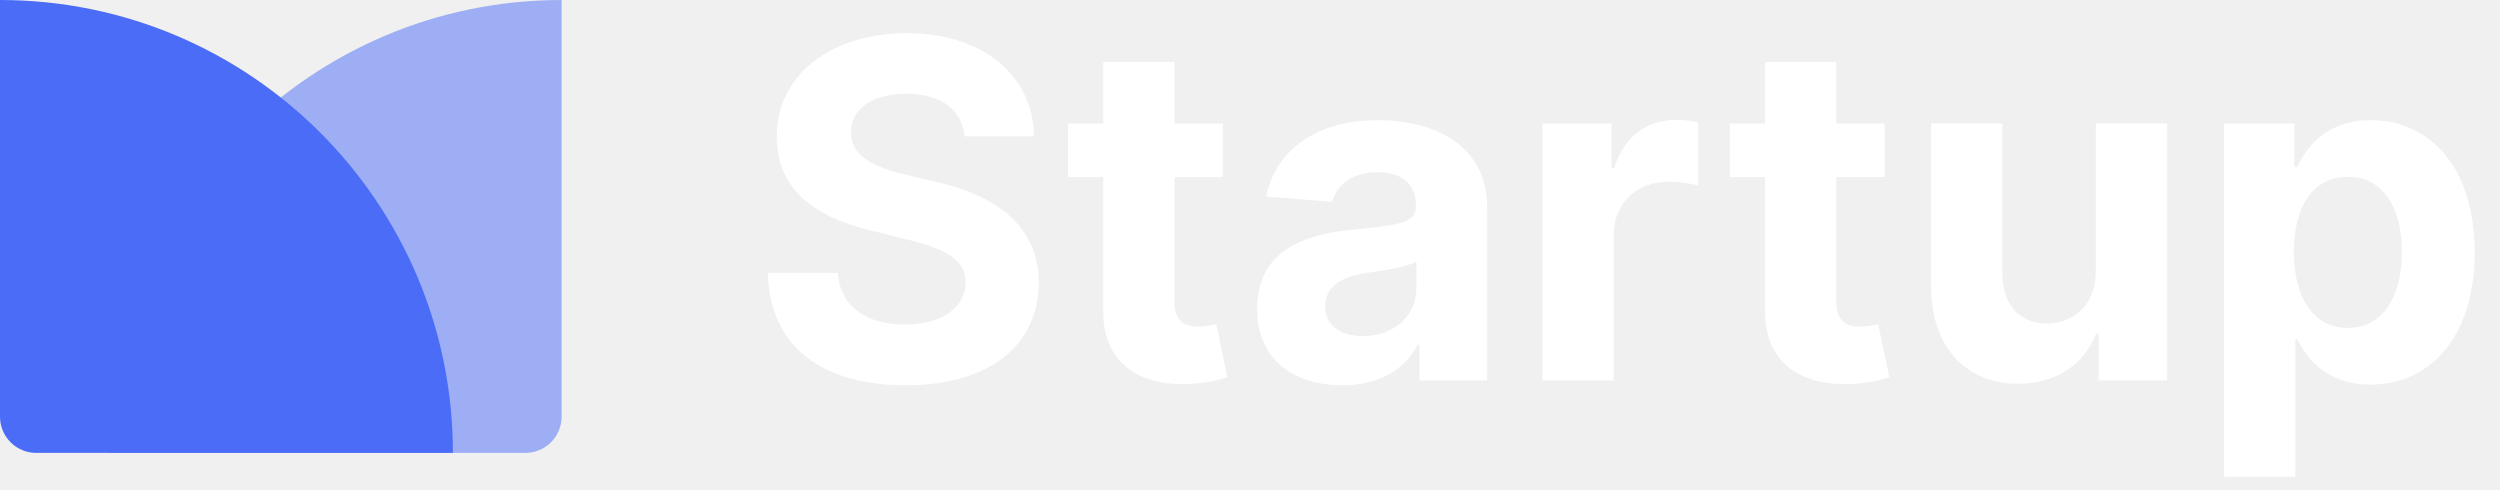
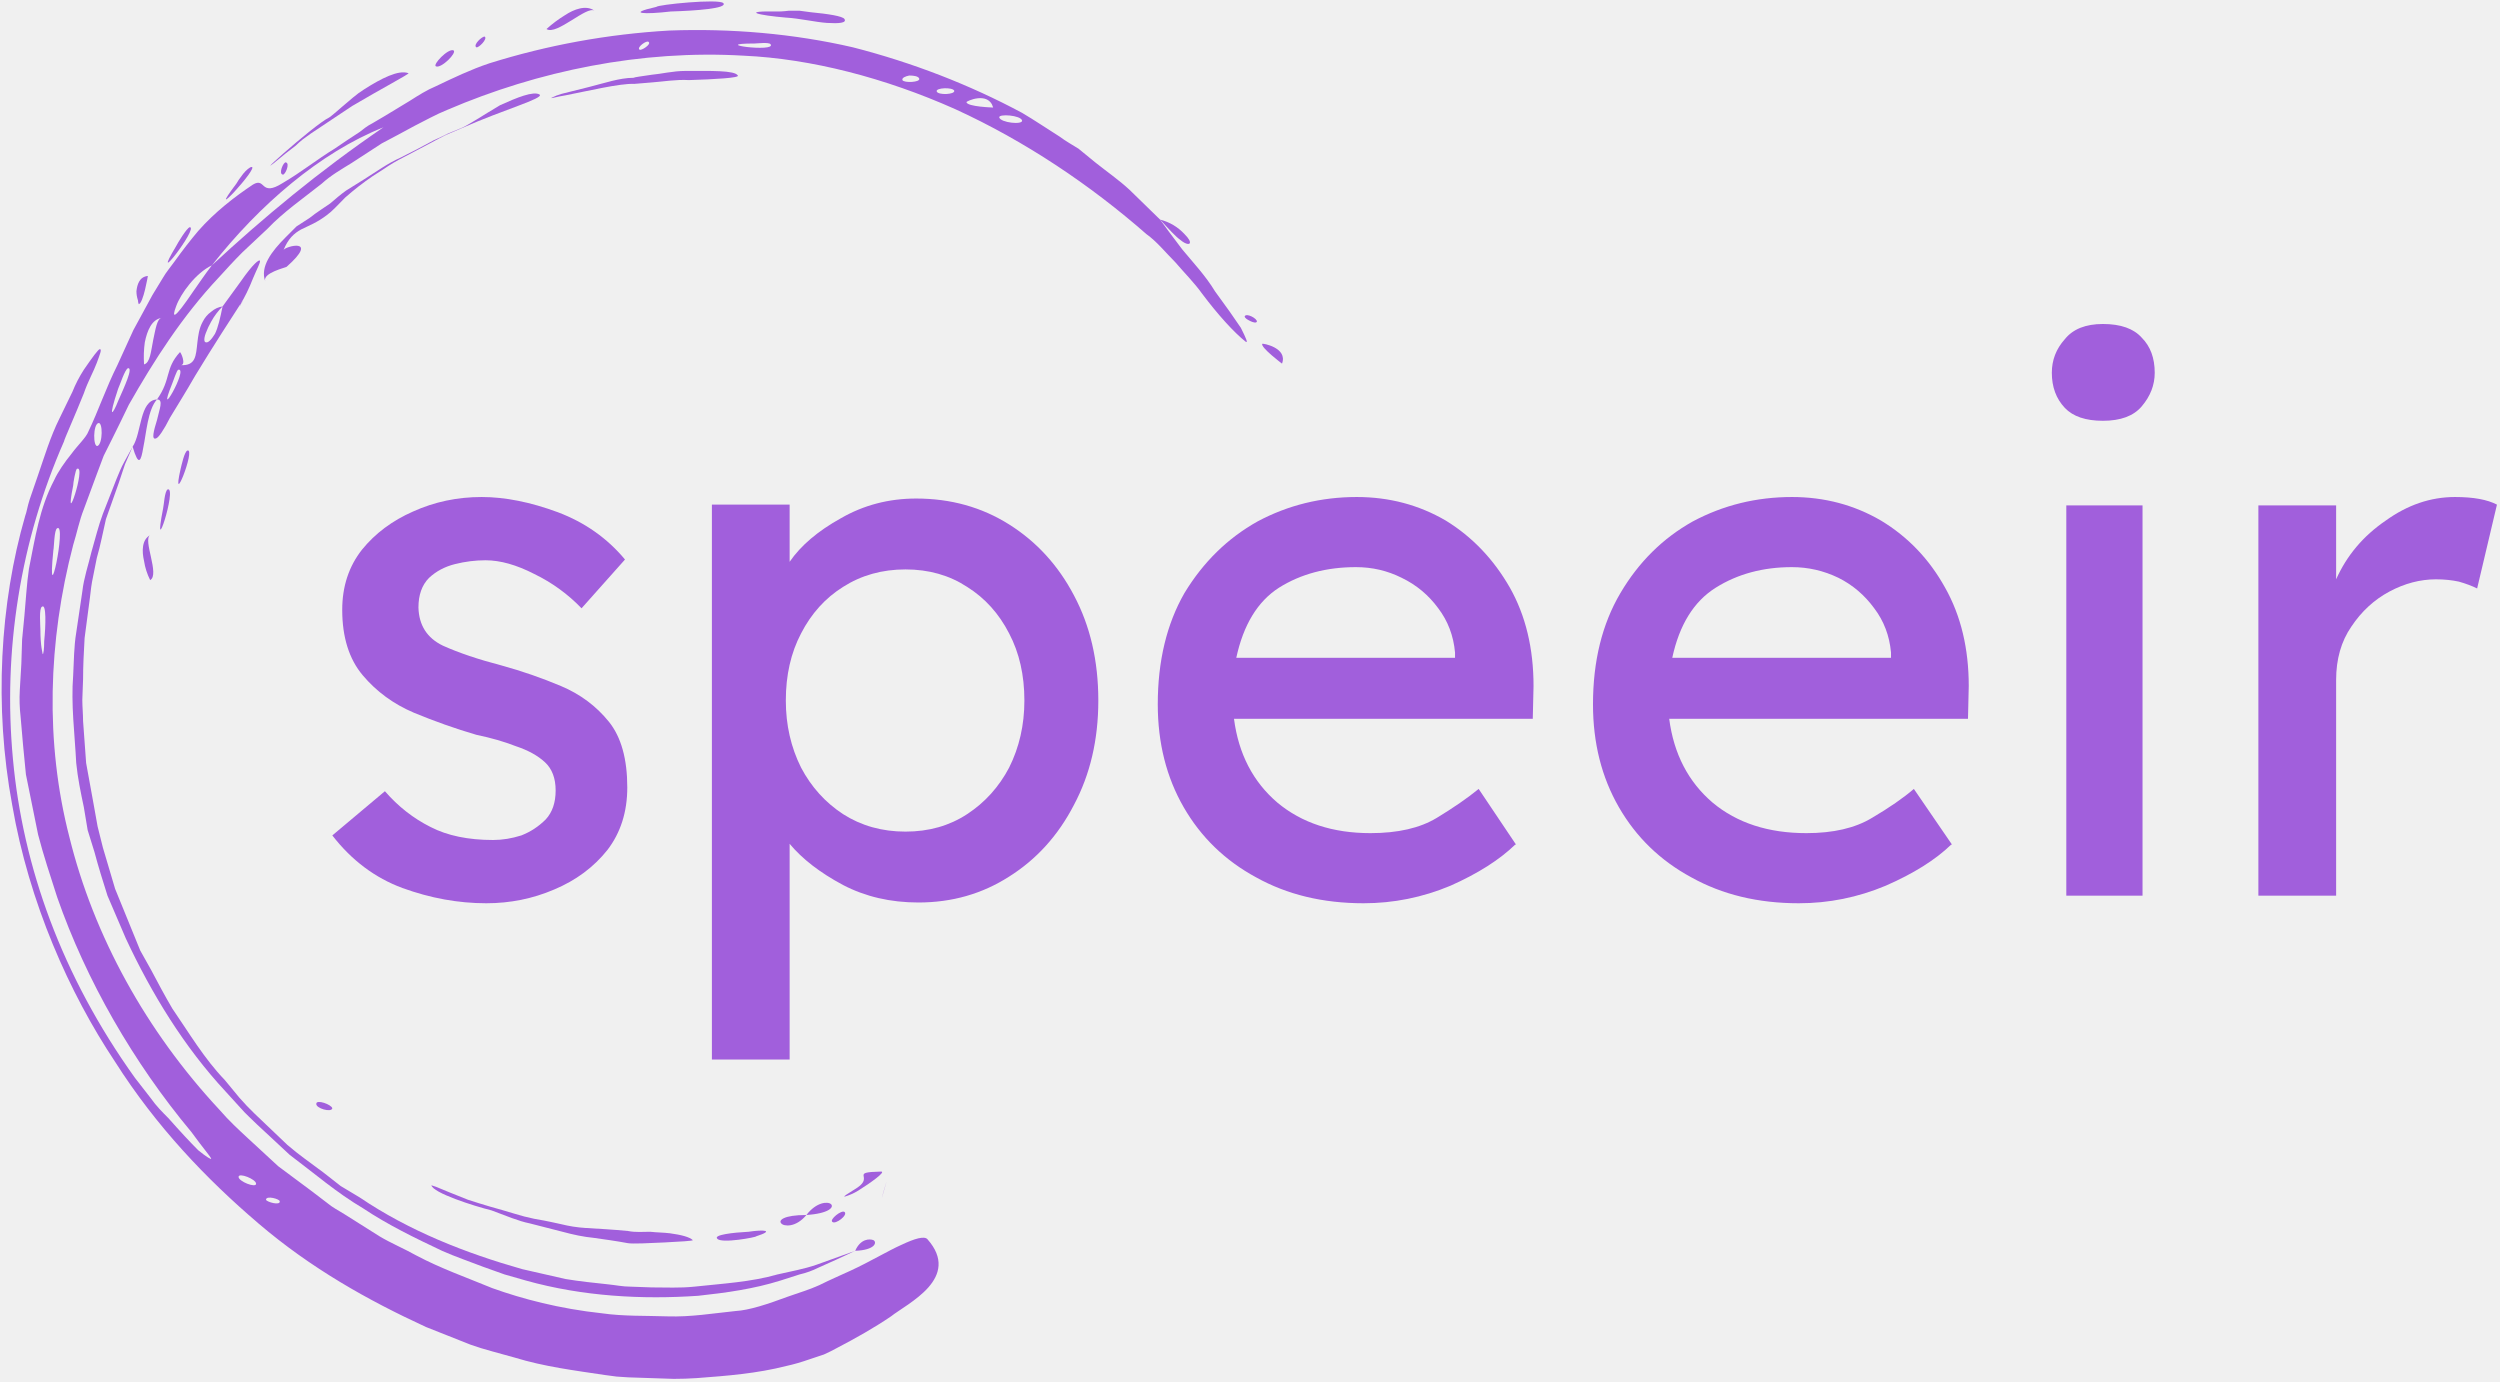
- <svg xmlns="http://www.w3.org/2000/svg" fill="none" height="27" viewBox="0 0 138 27" width="138">
-   <path d="m53.248 7.529h3.832c-.055-3.37-2.825-5.697-7.035-5.697-4.146 0-7.183 2.29-7.165 5.724-.009 2.788 1.957 4.386 5.152 5.152l2.059.517c2.059.498 3.204 1.089 3.213 2.364-.009 1.385-1.32 2.327-3.352 2.327-2.077 0-3.573-.96-3.702-2.853h-3.869c.102 4.09 3.028 6.205 7.617 6.205 4.616 0 7.331-2.207 7.34-5.669-.009-3.148-2.382-4.82-5.669-5.558l-1.699-.406c-1.643-.379-3.019-.988-2.991-2.345 0-1.219 1.08-2.114 3.038-2.114 1.911 0 3.084.868 3.232 2.354zm14.249-.711h-2.668v-3.398h-3.933v3.398h-1.939v2.955h1.939v7.386c-.018 2.779 1.874 4.155 4.727 4.035 1.016-.037 1.736-.24 2.133-.369l-.619-2.927c-.194.037-.609.129-.979.129-.785 0-1.329-.295-1.329-1.385v-6.869h2.668zm6.606 14.45c2.096 0 3.453-.914 4.146-2.234h.111v1.967h3.73v-9.565c0-3.379-2.862-4.801-6.02-4.801-3.398 0-5.632 1.625-6.177 4.21l3.638.295c.268-.942 1.108-1.634 2.521-1.634 1.339 0 2.105.674 2.105 1.837v.055c0 .914-.97 1.034-3.435 1.274-2.807.259-5.327 1.2-5.327 4.367 0 2.807 2.003 4.229 4.709 4.229zm1.126-2.715c-1.21 0-2.077-.563-2.077-1.643 0-1.108.914-1.653 2.299-1.847.859-.12 2.262-.323 2.733-.637v1.505c0 1.486-1.228 2.622-2.955 2.622zm9.912 2.447h3.933v-8.023c0-1.745 1.274-2.945 3.01-2.945.545 0 1.293.092 1.662.212v-3.49c-.351-.083-.84-.138-1.237-.138-1.588 0-2.89.923-3.407 2.678h-.148v-2.474h-3.813zm18.893-14.182h-2.668v-3.398h-3.934v3.398h-1.939v2.955h1.939v7.386c-.018 2.779 1.874 4.155 4.728 4.035 1.015-.037 1.735-.24 2.132-.369l-.618-2.927c-.194.037-.61.129-.979.129-.785 0-1.329-.295-1.329-1.385v-6.869h2.668zm11.656 8.143c.01 1.902-1.292 2.899-2.705 2.899-1.486 0-2.447-1.043-2.456-2.715v-8.328h-3.933v9.03c.009 3.315 1.948 5.337 4.801 5.337 2.133 0 3.666-1.099 4.303-2.761h.147v2.576h3.777v-14.182h-3.934zm7.08 11.357h3.933v-7.59h.12c.545 1.182 1.736 2.502 4.026 2.502 3.231 0 5.752-2.558 5.752-7.303 0-4.875-2.632-7.294-5.743-7.294-2.373 0-3.509 1.413-4.035 2.567h-.175v-2.382h-3.878zm3.85-12.409c0-2.53 1.071-4.146 2.982-4.146 1.948 0 2.982 1.69 2.982 4.146 0 2.474-1.052 4.192-2.982 4.192-1.893 0-2.982-1.662-2.982-4.192z" fill="#fff" />
-   <g fill="#4a6cf7">
-     <path d="m0 0c13.807 0 25 11.193 25 25h-23c-1.105 0-2-.895-2-2z" />
-     <path d="m6 25c0-13.807 11.193-25 25-25v23c0 1.105-.895 2-2 2z" opacity=".5" />
+ <svg xmlns="http://www.w3.org/2000/svg" version="1.2" viewBox="0 0 328 181" width="181" height="100">
+   <defs>
+     <clipPath clipPathUnits="userSpaceOnUse" id="cp1">
+       <path d="m72 9h25v4h-25z" />
+     </clipPath>
+     <clipPath clipPathUnits="userSpaceOnUse" id="cp2">
+       <path d="m165.99-4.84l10.83 180.43-172.2 10.33-10.82-180.42z" />
+     </clipPath>
+     <clipPath clipPathUnits="userSpaceOnUse" id="cp3">
+       <path d="m165.99-4.84l10.83 180.43-172.2 10.33-10.82-180.42z" />
+     </clipPath>
+     <clipPath clipPathUnits="userSpaceOnUse" id="cp4">
+       <path d="m23 58h2v6h-2z" />
+     </clipPath>
+     <clipPath clipPathUnits="userSpaceOnUse" id="cp5">
+       <path d="m165.99-4.84l10.83 180.43-172.2 10.33-10.82-180.42z" />
+     </clipPath>
+     <clipPath clipPathUnits="userSpaceOnUse" id="cp6">
+       <path d="m165.99-4.84l10.83 180.43-172.2 10.33-10.82-180.42z" />
+     </clipPath>
+     <clipPath clipPathUnits="userSpaceOnUse" id="cp7">
+       <path d="m0 3h164v178h-164z" />
+     </clipPath>
+     <clipPath clipPathUnits="userSpaceOnUse" id="cp8">
+       <path d="m165.99-4.84l10.83 180.43-172.2 10.33-10.82-180.42z" />
+     </clipPath>
+     <clipPath clipPathUnits="userSpaceOnUse" id="cp9">
+       <path d="m165.99-4.84l10.83 180.43-172.2 10.33-10.82-180.42z" />
+     </clipPath>
+     <clipPath clipPathUnits="userSpaceOnUse" id="cp10">
+       <path d="m34 12h37v25h-37z" />
+     </clipPath>
+     <clipPath clipPathUnits="userSpaceOnUse" id="cp11">
+       <path d="m165.99-4.84l10.83 180.43-172.2 10.33-10.82-180.42z" />
+     </clipPath>
+     <clipPath clipPathUnits="userSpaceOnUse" id="cp12">
+       <path d="m165.99-4.84l10.83 180.43-172.2 10.33-10.82-180.42z" />
+     </clipPath>
+     <clipPath clipPathUnits="userSpaceOnUse" id="cp13">
+       <path d="m20 64h3v6h-3z" />
+     </clipPath>
+     <clipPath clipPathUnits="userSpaceOnUse" id="cp14">
+       <path d="m165.99-4.84l10.83 180.43-172.2 10.33-10.82-180.42z" />
+     </clipPath>
+     <clipPath clipPathUnits="userSpaceOnUse" id="cp15">
+       <path d="m165.99-4.84l10.83 180.43-172.2 10.33-10.82-180.42z" />
+     </clipPath>
+     <clipPath clipPathUnits="userSpaceOnUse" id="cp16">
+       <path d="m18 70h3v6h-3z" />
+     </clipPath>
+     <clipPath clipPathUnits="userSpaceOnUse" id="cp17">
+       <path d="m165.99-4.84l10.83 180.43-172.2 10.33-10.82-180.42z" />
+     </clipPath>
+     <clipPath clipPathUnits="userSpaceOnUse" id="cp18">
+       <path d="m165.99-4.84l10.83 180.43-172.2 10.33-10.82-180.42z" />
+     </clipPath>
+     <clipPath clipPathUnits="userSpaceOnUse" id="cp19">
+       <path d="m20 34h15v24h-15z" />
+     </clipPath>
+     <clipPath clipPathUnits="userSpaceOnUse" id="cp20">
+       <path d="m165.99-4.84l10.83 180.43-172.2 10.33-10.82-180.42z" />
+     </clipPath>
+     <clipPath clipPathUnits="userSpaceOnUse" id="cp21">
+       <path d="m165.99-4.84l10.83 180.43-172.2 10.33-10.82-180.42z" />
+     </clipPath>
+     <clipPath clipPathUnits="userSpaceOnUse" id="cp22">
+       <path d="m165 44h4v4h-4z" />
+     </clipPath>
+     <clipPath clipPathUnits="userSpaceOnUse" id="cp23">
+       <path d="m165.99-4.84l10.83 180.43-172.2 10.33-10.82-180.42z" />
+     </clipPath>
+     <clipPath clipPathUnits="userSpaceOnUse" id="cp24">
+       <path d="m165.99-4.84l10.83 180.43-172.2 10.33-10.82-180.42z" />
+     </clipPath>
+     <clipPath clipPathUnits="userSpaceOnUse" id="cp25">
+       <path d="m163 41h2v2h-2z" />
+     </clipPath>
+     <clipPath clipPathUnits="userSpaceOnUse" id="cp26">
+       <path d="m165.99-4.84l10.83 180.43-172.2 10.33-10.82-180.42z" />
+     </clipPath>
+     <clipPath clipPathUnits="userSpaceOnUse" id="cp27">
+       <path d="m165.99-4.84l10.83 180.43-172.2 10.33-10.82-180.42z" />
+     </clipPath>
+     <clipPath clipPathUnits="userSpaceOnUse" id="cp28">
+       <path d="m152 28h5v4h-5z" />
+     </clipPath>
+     <clipPath clipPathUnits="userSpaceOnUse" id="cp29">
+       <path d="m165.99-4.84l10.83 180.43-172.2 10.33-10.82-180.42z" />
+     </clipPath>
+     <clipPath clipPathUnits="userSpaceOnUse" id="cp30">
+       <path d="m165.99-4.84l10.83 180.43-172.2 10.33-10.82-180.42z" />
+     </clipPath>
+     <clipPath clipPathUnits="userSpaceOnUse" id="cp31">
+       <path d="m110 153h6v4h-6z" />
+     </clipPath>
+     <clipPath clipPathUnits="userSpaceOnUse" id="cp32">
+       <path d="m165.99-4.84l10.83 180.43-172.2 10.33-10.82-180.42z" />
+     </clipPath>
+     <clipPath clipPathUnits="userSpaceOnUse" id="cp33">
+       <path d="m165.99-4.84l10.83 180.43-172.2 10.33-10.82-180.42z" />
+     </clipPath>
+     <clipPath clipPathUnits="userSpaceOnUse" id="cp34">
+       <path d="m105 157h5v3h-5z" />
+     </clipPath>
+     <clipPath clipPathUnits="userSpaceOnUse" id="cp35">
+       <path d="m165.99-4.84l10.83 180.43-172.2 10.33-10.82-180.42z" />
+     </clipPath>
+     <clipPath clipPathUnits="userSpaceOnUse" id="cp36">
+       <path d="m165.99-4.84l10.83 180.43-172.2 10.33-10.82-180.42z" />
+     </clipPath>
+     <clipPath clipPathUnits="userSpaceOnUse" id="cp37">
+       <path d="m115 154h2v4h-2z" />
+     </clipPath>
+     <clipPath clipPathUnits="userSpaceOnUse" id="cp38">
+       <path d="m165.99-4.84l10.83 180.43-172.2 10.33-10.82-180.42z" />
+     </clipPath>
+     <clipPath clipPathUnits="userSpaceOnUse" id="cp39">
+       <path d="m165.99-4.84l10.83 180.43-172.2 10.33-10.82-180.42z" />
+     </clipPath>
+     <clipPath clipPathUnits="userSpaceOnUse" id="cp40">
+       <path d="m17 52h4v9h-4z" />
+     </clipPath>
+     <clipPath clipPathUnits="userSpaceOnUse" id="cp41">
+       <path d="m165.99-4.84l10.83 180.43-172.2 10.33-10.82-180.42z" />
+     </clipPath>
+     <clipPath clipPathUnits="userSpaceOnUse" id="cp42">
+       <path d="m165.99-4.84l10.83 180.43-172.2 10.33-10.82-180.42z" />
+     </clipPath>
+     <clipPath clipPathUnits="userSpaceOnUse" id="cp43">
+       <path d="m102 159h4v2h-4z" />
+     </clipPath>
+     <clipPath clipPathUnits="userSpaceOnUse" id="cp44">
+       <path d="m165.99-4.84l10.83 180.43-172.2 10.33-10.82-180.42z" />
+     </clipPath>
+     <clipPath clipPathUnits="userSpaceOnUse" id="cp45">
+       <path d="m165.99-4.84l10.83 180.43-172.2 10.33-10.82-180.42z" />
+     </clipPath>
+     <clipPath clipPathUnits="userSpaceOnUse" id="cp46">
+       <path d="m9 58h104v113h-104z" />
+     </clipPath>
+     <clipPath clipPathUnits="userSpaceOnUse" id="cp47">
+       <path d="m165.99-4.84l10.83 180.43-172.2 10.33-10.82-180.42z" />
+     </clipPath>
+     <clipPath clipPathUnits="userSpaceOnUse" id="cp48">
+       <path d="m165.99-4.84l10.83 180.43-172.2 10.33-10.82-180.42z" />
+     </clipPath>
+     <clipPath clipPathUnits="userSpaceOnUse" id="cp49">
+       <path d="m41 144h3v2h-3z" />
+     </clipPath>
+     <clipPath clipPathUnits="userSpaceOnUse" id="cp50">
+       <path d="m165.99-4.84l10.83 180.43-172.2 10.33-10.82-180.42z" />
+     </clipPath>
+     <clipPath clipPathUnits="userSpaceOnUse" id="cp51">
+       <path d="m165.99-4.84l10.83 180.43-172.2 10.33-10.82-180.42z" />
+     </clipPath>
+     <clipPath clipPathUnits="userSpaceOnUse" id="cp52">
+       <path d="m94 161h7v2h-7z" />
+     </clipPath>
+     <clipPath clipPathUnits="userSpaceOnUse" id="cp53">
+       <path d="m165.99-4.84l10.83 180.43-172.2 10.33-10.82-180.42z" />
+     </clipPath>
+     <clipPath clipPathUnits="userSpaceOnUse" id="cp54">
+       <path d="m165.99-4.84l10.83 180.43-172.2 10.33-10.82-180.42z" />
+     </clipPath>
+     <clipPath clipPathUnits="userSpaceOnUse" id="cp55">
+       <path d="m109 158h2v3h-2z" />
+     </clipPath>
+     <clipPath clipPathUnits="userSpaceOnUse" id="cp56">
+       <path d="m165.99-4.84l10.83 180.43-172.2 10.33-10.82-180.42z" />
+     </clipPath>
+     <clipPath clipPathUnits="userSpaceOnUse" id="cp57">
+       <path d="m165.99-4.84l10.83 180.43-172.2 10.33-10.82-180.42z" />
+     </clipPath>
+     <clipPath clipPathUnits="userSpaceOnUse" id="cp58">
+       <path d="m99 1h12v2h-12z" />
+     </clipPath>
+     <clipPath clipPathUnits="userSpaceOnUse" id="cp59">
+       <path d="m165.99-4.84l10.83 180.43-172.2 10.33-10.82-180.42z" />
+     </clipPath>
+     <clipPath clipPathUnits="userSpaceOnUse" id="cp60">
+       <path d="m165.99-4.84l10.83 180.43-172.2 10.33-10.82-180.42z" />
+     </clipPath>
+     <clipPath clipPathUnits="userSpaceOnUse" id="cp61">
+       <path d="m56 155h35v9h-35z" />
+     </clipPath>
+     <clipPath clipPathUnits="userSpaceOnUse" id="cp62">
+       <path d="m165.99-4.84l10.83 180.43-172.2 10.33-10.82-180.42z" />
+     </clipPath>
+     <clipPath clipPathUnits="userSpaceOnUse" id="cp63">
+       <path d="m165.99-4.84l10.83 180.43-172.2 10.33-10.82-180.42z" />
+     </clipPath>
+     <clipPath clipPathUnits="userSpaceOnUse" id="cp64">
+       <path d="m84 0h11v2h-11z" />
+     </clipPath>
+     <clipPath clipPathUnits="userSpaceOnUse" id="cp65">
+       <path d="m165.99-4.84l10.83 180.43-172.2 10.33-10.82-180.42z" />
+     </clipPath>
+     <clipPath clipPathUnits="userSpaceOnUse" id="cp66">
+       <path d="m165.99-4.84l10.83 180.43-172.2 10.33-10.82-180.42z" />
+     </clipPath>
+     <clipPath clipPathUnits="userSpaceOnUse" id="cp67">
+       <path d="m71 0h7v4h-7z" />
+     </clipPath>
+     <clipPath clipPathUnits="userSpaceOnUse" id="cp68">
+       <path d="m165.99-4.84l10.83 180.43-172.2 10.33-10.82-180.42z" />
+     </clipPath>
+     <clipPath clipPathUnits="userSpaceOnUse" id="cp69">
+       <path d="m165.99-4.84l10.83 180.43-172.2 10.33-10.82-180.42z" />
+     </clipPath>
+     <clipPath clipPathUnits="userSpaceOnUse" id="cp70">
+       <path d="m62 4h2v3h-2z" />
+     </clipPath>
+     <clipPath clipPathUnits="userSpaceOnUse" id="cp71">
+       <path d="m165.99-4.84l10.83 180.43-172.2 10.33-10.82-180.42z" />
+     </clipPath>
+     <clipPath clipPathUnits="userSpaceOnUse" id="cp72">
+       <path d="m165.99-4.84l10.83 180.43-172.2 10.33-10.82-180.42z" />
+     </clipPath>
+     <clipPath clipPathUnits="userSpaceOnUse" id="cp73">
+       <path d="m57 6h3v3h-3z" />
+     </clipPath>
+     <clipPath clipPathUnits="userSpaceOnUse" id="cp74">
+       <path d="m165.99-4.84l10.83 180.43-172.2 10.33-10.82-180.42z" />
+     </clipPath>
+     <clipPath clipPathUnits="userSpaceOnUse" id="cp75">
+       <path d="m165.99-4.84l10.83 180.43-172.2 10.33-10.82-180.42z" />
+     </clipPath>
+     <clipPath clipPathUnits="userSpaceOnUse" id="cp76">
+       <path d="m35 9h19v13h-19z" />
+     </clipPath>
+     <clipPath clipPathUnits="userSpaceOnUse" id="cp77">
+       <path d="m165.99-4.84l10.83 180.43-172.2 10.33-10.82-180.42z" />
+     </clipPath>
+     <clipPath clipPathUnits="userSpaceOnUse" id="cp78">
+       <path d="m165.99-4.84l10.83 180.43-172.2 10.33-10.82-180.42z" />
+     </clipPath>
+     <clipPath clipPathUnits="userSpaceOnUse" id="cp79">
+       <path d="m36 21h2v2h-2z" />
+     </clipPath>
+     <clipPath clipPathUnits="userSpaceOnUse" id="cp80">
+       <path d="m165.99-4.84l10.83 180.43-172.2 10.33-10.82-180.42z" />
+     </clipPath>
+     <clipPath clipPathUnits="userSpaceOnUse" id="cp81">
+       <path d="m165.99-4.84l10.83 180.43-172.2 10.33-10.82-180.42z" />
+     </clipPath>
+     <clipPath clipPathUnits="userSpaceOnUse" id="cp82">
+       <path d="m112 162h3v2h-3z" />
+     </clipPath>
+     <clipPath clipPathUnits="userSpaceOnUse" id="cp83">
+       <path d="m165.99-4.84l10.83 180.43-172.2 10.33-10.82-180.42z" />
+     </clipPath>
+     <clipPath clipPathUnits="userSpaceOnUse" id="cp84">
+       <path d="m165.99-4.84l10.83 180.43-172.2 10.33-10.82-180.42z" />
+     </clipPath>
+     <clipPath clipPathUnits="userSpaceOnUse" id="cp85">
+       <path d="m29 21h5v6h-5z" />
+     </clipPath>
+     <clipPath clipPathUnits="userSpaceOnUse" id="cp86">
+       <path d="m165.99-4.84l10.83 180.43-172.2 10.33-10.82-180.42z" />
+     </clipPath>
+     <clipPath clipPathUnits="userSpaceOnUse" id="cp87">
+       <path d="m165.99-4.84l10.83 180.43-172.2 10.33-10.82-180.42z" />
+     </clipPath>
+     <clipPath clipPathUnits="userSpaceOnUse" id="cp88">
+       <path d="m22 29h4v6h-4z" />
+     </clipPath>
+     <clipPath clipPathUnits="userSpaceOnUse" id="cp89">
+       <path d="m165.99-4.84l10.83 180.43-172.2 10.33-10.82-180.42z" />
+     </clipPath>
+     <clipPath clipPathUnits="userSpaceOnUse" id="cp90">
+       <path d="m165.99-4.84l10.83 180.43-172.2 10.33-10.82-180.42z" />
+     </clipPath>
+     <clipPath clipPathUnits="userSpaceOnUse" id="cp91">
+       <path d="m17 36h3v4h-3z" />
+     </clipPath>
+     <clipPath clipPathUnits="userSpaceOnUse" id="cp92">
+       <path d="m165.99-4.84l10.83 180.43-172.2 10.33-10.82-180.42z" />
+     </clipPath>
+     <clipPath clipPathUnits="userSpaceOnUse" id="cp93">
+       <path d="m165.99-4.84l10.83 180.43-172.2 10.33-10.82-180.42z" />
+     </clipPath>
+   </defs>
+   <style>
+ 		.s0 { fill: #a15fdc } 
+ 	</style>
+   <g id="Clip-Path" clip-path="url(#cp1)">
+     <g>
+       <g id="Clip-Path" clip-path="url(#cp2)">
+         <g>
+           <g id="Clip-Path" clip-path="url(#cp3)">
+             <g>
+               <path fill-rule="evenodd" class="s0" d="m96.8 9.8c0.3 0.3-3 0.5-6.4 0.6-1.7-0.1-3.4 0.2-4.8 0.3-1.3 0.1-2.3 0.2-2.4 0.2-1.8-0.1-6.4 1-9 1.5-1.3 0.2-2.1 0.5-1.8 0.3q0.6-0.3 1.3-0.5 1.2-0.3 3.6-0.9c2-0.5 4-1.2 5.8-1.2 0.2-0.1 1.1-0.2 2.4-0.4 1.2-0.1 2.8-0.5 4.4-0.5 3.3 0 6.5-0.1 6.9 0.6z" />
+             </g>
+           </g>
+         </g>
+       </g>
+     </g>
+   </g>
+   <g id="Clip-Path" clip-path="url(#cp4)">
+     <g>
+       <g id="Clip-Path" clip-path="url(#cp5)">
+         <g>
+           <g id="Clip-Path" clip-path="url(#cp6)">
+             <g>
+               <path fill-rule="evenodd" class="s0" d="m24.6 59c1.1-0.3-2.2 8.1-0.9 2.4 0.1-0.4 0.5-2.3 0.9-2.4z" />
+             </g>
+           </g>
+         </g>
+       </g>
+     </g>
+   </g>
+   <g id="Clip-Path" clip-path="url(#cp7)">
+     <g>
+       <g id="Clip-Path" clip-path="url(#cp8)">
+         <g>
+           <g id="Clip-Path" clip-path="url(#cp9)">
+             <g>
+               <path fill-rule="evenodd" class="s0" d="m87.8 3.9c8.1-0.3 16.3 0.4 24.1 2.2 7.8 2 15.3 4.9 22.2 8.6 1.7 1 3.3 2.1 4.9 3.1 0.8 0.6 1.7 1.1 2.5 1.6l2.2 1.8c1.5 1.2 3.1 2.3 4.5 3.6l4 3.9c0.5 0.7 1.6 2.2 2.9 3.9 1.4 1.7 3.1 3.5 4.3 5.5 1.4 1.9 2.6 3.6 3.4 4.8 0.7 1.4 1 2.1 0.6 1.8-1.5-1.2-3.6-3.5-5.7-6.3-1-1.4-2.3-2.7-3.5-4.1-1.3-1.3-2.4-2.7-3.8-3.7-7.3-6.4-15.9-12.2-25.1-16.4-9.2-4.1-18.9-6.6-27.7-7-13.5-0.8-27 2-38.9 7.1-1.5 0.6-2.9 1.4-4.3 2.1q-2.2 1.2-4.3 2.3-2 1.3-4 2.6c-1.3 0.8-2.7 1.6-3.9 2.7-2.4 1.9-5 3.7-7.1 5.9l-3.3 3.1c-1.1 1.1-2.1 2.2-3.1 3.3-4.8 5.1-8.5 10.9-11.8 16.7q-1.1 2.3-2.2 4.5l-1.1 2.2-0.9 2.4-1.7 4.6c-0.6 1.5-0.9 3.1-1.4 4.7-3.3 12.6-3.7 25.9-0.5 38.3 3.2 13 10.1 25.5 19.7 35.8 1.2 1.4 2.5 2.6 3.8 3.8l3.9 3.6 4.3 3.2 2.1 1.6c0.7 0.6 1.5 1 2.3 1.5l4.6 2.9c1.5 0.9 3.2 1.6 4.8 2.5 3.2 1.7 6.6 2.9 10 4.3 3.9 1.4 8.8 2.7 14.4 3.3 2.8 0.4 5.7 0.3 8.6 0.4 3 0.1 6-0.4 8.9-0.7 1.8-0.1 4.2-0.9 6.9-1.9 1.4-0.5 2.8-0.9 4.1-1.5 1.4-0.7 2.8-1.3 4.1-1.9 2.6-1.2 4.9-2.6 6.7-3.4 1.7-0.8 3-1.2 3.4-0.7 2.2 2.5 1.6 4.6 0.1 6.3-1.5 1.7-3.9 3-4.9 3.8-2.2 1.5-4.7 2.9-7 4.1q-0.9 0.5-1.8 0.9l-1.8 0.6q-1.7 0.6-3.1 0.9c-3.9 1-7.8 1.3-11.8 1.6q-1.5 0.1-3 0.1l-3-0.1-3-0.1-1.5-0.1-1.5-0.2c-4-0.6-8-1.1-11.9-2.3l-2.9-0.8q-1.5-0.4-2.9-0.9l-5.8-2.3c-7.6-3.5-15.1-7.7-22-13.6-6.8-5.8-13.4-12.7-18.8-21.2-6-9-11.3-20.9-13.5-33.7-2.4-12.9-1.6-26.5 1.7-37.9 0.2-0.5 0.3-1.3 0.6-2.2l1.1-3.2c0.8-2.3 1.6-5 2.8-7.4l1.7-3.5q0.6-1.5 1.5-2.9c1.1-1.6 1.9-2.7 2.1-2.7 0.3 0 0 0.7-0.4 1.8-0.4 1.1-1.2 2.5-1.7 4-1.2 3-2.6 6.1-2.6 6.3q-4.3 9.8-6 20.4-1.7 10.6-0.7 21.3c1.3 14.1 6.4 28.4 16 41.8l2.1 2.7c0.7 1 1.5 1.8 2.3 2.6 1.5 1.7 2.9 3.2 3.9 4.2 1.1 0.9 1.8 1.3 1.7 1.1-0.1-0.3-1-1.3-2.6-3.5-7.6-9.1-13.8-19.9-17.6-30.8-0.9-2.8-1.8-5.5-2.5-8.2l-1.6-7.9q-0.4-3.9-0.7-7.6-0.2-1.7-0.1-3.5l0.2-3.4 0.1-3.2 0.3-3.1c0.2-2.1 0.3-4.2 0.6-6.2 0.8-4 1.4-8 3.3-11.6 0.5-1.1 1.4-2.4 2.3-3.5 0.8-1.1 1.9-2.1 2.2-2.9 1.3-2.7 2.3-5.7 3.8-8.7 0.7-1.5 1.4-3.1 2.1-4.6l2.5-4.6 1.4-2.3c0.4-0.7 1-1.4 1.5-2.1q1.5-2.1 3.1-4c2.2-2.5 4.8-4.5 7.2-6.1 1.7-1 0.9 1.7 3.9-0.2 2.4-1.4 4.5-3.1 6.8-4.5q1.6-1.1 3.3-2.2c0.5-0.4 1-0.8 1.6-1.1l1.7-1 3.3-2c1.1-0.7 2.2-1.4 3.4-1.9 2.3-1.1 4.6-2.2 7-3q11.5-3.6 23.6-4.3zm43.3 11.4c0.2 0.7 3.1 1 3 0.4-0.2-0.7-3.1-0.9-3-0.4zm-4.3-2c0.1 0.6 3.5 0.7 3.5 0.7-0.6-2.2-3.6-0.8-3.5-0.7zm-3.9-1.4c0.2 0.5 2.4 0.4 2.3-0.1-0.2-0.5-2.5-0.4-2.3 0.1zm-3.6-2.1c-0.5 0.1-1 0.3-0.9 0.6 0.2 0.4 2.4 0.3 2.2-0.2-0.1-0.3-0.7-0.4-1.3-0.4zm-20.3-4.2c-6.2 0 2.9 1.2 2.1 0.1-0.2-0.3-1.8-0.1-2.1-0.1zm-15.1 0.8c0.2 0.2 1.6-0.7 1.2-1-0.2-0.3-1.6 0.7-1.2 1zm-33.6 10.2c-8.3 3.3-16.3 10.2-22.5 18.1-2.1 1-4.1 3.7-4.7 5.4-0.6 1.6-0.3 1.8 2.2-1.9 1-1.4 1.5-2.2 2.5-3.5 6.7-6.2 14-12.3 22.5-18.1zm-29.1 25q0 0 0 0 0 0 0 0zm0 0c-1.3 0.2-1.9 1.7-2.2 3.2q-0.2 1.4-0.1 2.9c0.8-0.2 0.9-1.7 1.2-3.2 0.3-1.4 0.5-2.8 1.1-2.9zm-5.7 9.3c-1.4 4.2-0.7 3.4 0 1.6 0.8-1.8 2-4.4 1.3-4.3-0.4 0.1-1.1 2.3-1.3 2.7zm-2.7 7.5c0.7-0.3 0.7-3.2 0.1-3-0.7 0.2-0.7 3.2-0.1 3zm-3.2 5.2c-1.3 6.5 1.8-2.8 0.5-2.2-0.2 0.1-0.5 1.9-0.5 2.2zm-2.6 8.5c-0.9 9 1.8-3.7 0.5-2.9-0.4 0.2-0.4 2.5-0.5 2.9zm-1.7 10.4c0 2.2 0.3 3.1 0.3 3.2 0.1 0.1 0.2-0.7 0.2-1.7 0.2-2 0.3-5-0.3-4.5-0.4 0.2-0.2 2.5-0.2 3zm28.3 72.7c0-0.6-2.3-1.5-2.3-0.9 0 0.6 2.3 1.5 2.3 0.9zm3.1 2.3c0-0.3-1.8-0.8-1.8-0.2 0.1 0.3 1.9 0.8 1.8 0.2z" />
+             </g>
+           </g>
+         </g>
+       </g>
+     </g>
+   </g>
+   <g id="Clip-Path" clip-path="url(#cp10)">
+     <g>
+       <g id="Clip-Path" clip-path="url(#cp11)">
+         <g>
+           <g id="Clip-Path" clip-path="url(#cp12)">
+             <g>
+               <path fill-rule="evenodd" class="s0" d="m70.8 12.3c0.6 0.5-4.8 2-10.2 4.4-0.7 0.3-1.4 0.6-2.1 0.9q-1 0.5-1.9 1l-3.6 1.9q-1.4 0.7-2.7 1.6l-1.4 0.9q-1.9 1.3-3.6 2.8c-1 1-1.7 1.8-2.4 2.3-1.3 1-2.4 1.4-3.4 1.9-0.9 0.5-1.7 1.2-2.3 2.7 0.2-0.5 4.8-1.7 0.4 2.2-0.1 0.1-3.2 0.8-2.8 1.9-0.7-1.9 0.8-3.9 2.7-5.8q0.7-0.7 1.4-1.4l1.7-1.1c1-0.8 2-1.4 2.7-1.9 0.7-0.6 1.4-1.2 2.1-1.7l2.4-1.5c1.6-1 3.1-2.1 4.7-2.8q2.4-1.2 4.4-2.3c0.7-0.3 1.3-0.6 1.9-0.9l1.7-0.7c0.8-0.3 2.9-1.7 5.1-3 2.2-1 4.4-1.9 5.2-1.4z" />
+             </g>
+           </g>
+         </g>
+       </g>
+     </g>
+   </g>
+   <g id="Clip-Path" clip-path="url(#cp13)">
+     <g>
+       <g id="Clip-Path" clip-path="url(#cp14)">
+         <g>
+           <g id="Clip-Path" clip-path="url(#cp15)">
+             <g>
+               <path fill-rule="evenodd" class="s0" d="m22 64.1c1.3-0.4-2.1 10.1-0.6 2.5 0.1-0.4 0.2-2.3 0.6-2.5z" />
+             </g>
+           </g>
+         </g>
+       </g>
+     </g>
+   </g>
+   <g id="Clip-Path" clip-path="url(#cp16)">
+     <g>
+       <g id="Clip-Path" clip-path="url(#cp17)">
+         <g>
+           <g id="Clip-Path" clip-path="url(#cp18)">
+             <g>
+               <path fill-rule="evenodd" class="s0" d="m19.7 70.1c-1 0.6 1.3 5.2 0 5.9q-0.6-1.2-0.8-2.5c-0.3-1.3-0.3-2.8 0.8-3.4z" />
+             </g>
+           </g>
+         </g>
+       </g>
+     </g>
+   </g>
+   <g id="Clip-Path" clip-path="url(#cp19)">
+     <g>
+       <g id="Clip-Path" clip-path="url(#cp20)">
+         <g>
+           <g id="Clip-Path" clip-path="url(#cp21)">
+             <g>
+               <path fill-rule="evenodd" class="s0" d="m20.6 55c0.3-1.4 0.9-2.7 0-2.7 1.9-2.7 1-4 3-6.2 0.1-0.1 0.9 1.7 0.1 1.7 2 0.1 2-1.2 2.2-3 0.1-0.8 0.2-1.8 0.7-2.7q0.4-0.8 1.1-1.3 0.7-0.6 1.5-0.7-0.9 0.9-1.5 2-0.4 0.7-0.7 1.5c-0.3 0.8-0.2 1.2 0 1.2 0.3 0.1 0.7-0.3 1.2-1.1 0.4-0.8 0.7-2.1 1-3.6l2.4-3.3c1.6-2.3 2.4-2.9 2.5-2.7 0.1 0.2-0.4 1.1-0.9 2.3-0.5 1.3-1.2 2.7-1.6 3.3-1.1 1.7-3.7 5.7-6 9.5-1.2 2.1-2.4 4-3.3 5.5-0.8 1.6-1.5 2.6-1.8 2.7-0.7 0.3-0.3-1.1 0.1-2.4zm11.2-15.6c-0.5 1-0.4 0.9-0.2 0.3q0.2-0.1 0.2-0.3zm-9.2 10.8c-2.3 5.7 2.2-2.1 0.8-1.8-0.2 0-0.7 1.6-0.8 1.8z" />
+             </g>
+           </g>
+         </g>
+       </g>
+     </g>
+   </g>
+   <g id="Clip-Path" clip-path="url(#cp22)">
+     <g>
+       <g id="Clip-Path" clip-path="url(#cp23)">
+         <g>
+           <g id="Clip-Path" clip-path="url(#cp24)">
+             <g>
+               <path fill-rule="evenodd" class="s0" d="m168.2 47.6c0 0-2.8-2.1-2.6-2.6 0-0.1 3.4 0.5 2.6 2.6z" />
+             </g>
+           </g>
+         </g>
+       </g>
+     </g>
+   </g>
+   <g id="Clip-Path" clip-path="url(#cp25)">
+     <g>
+       <g id="Clip-Path" clip-path="url(#cp26)">
+         <g>
+           <g id="Clip-Path" clip-path="url(#cp27)">
+             <g>
+               <path fill-rule="evenodd" class="s0" d="m164.9 42.1c-0.1 0.2-0.5 0.1-0.9-0.1-0.4-0.2-0.7-0.4-0.7-0.6 0.2-0.5 1.7 0.3 1.6 0.7z" />
+             </g>
+           </g>
+         </g>
+       </g>
+     </g>
+   </g>
+   <g id="Clip-Path" clip-path="url(#cp28)">
+     <g>
+       <g id="Clip-Path" clip-path="url(#cp29)">
+         <g>
+           <g id="Clip-Path" clip-path="url(#cp30)">
+             <g>
+               <path fill-rule="evenodd" class="s0" d="m152.2 28.7q1.9 0.5 3.2 1.9c0.6 0.6 0.8 1 0.7 1.2-0.1 0.2-0.6 0.1-1.2-0.4-0.7-0.5-1.5-1.4-2.7-2.7z" />
+             </g>
+           </g>
+         </g>
+       </g>
+     </g>
+   </g>
+   <g id="Clip-Path" clip-path="url(#cp31)">
+     <g>
+       <g id="Clip-Path" clip-path="url(#cp32)">
+         <g>
+           <g id="Clip-Path" clip-path="url(#cp33)">
+             <g>
+               <path fill-rule="evenodd" class="s0" d="m112.5 155.7c2.2-1.5-1.1-2 3.1-2.1 0.7 0-1.4 1.5-3 2.5q-0.8 0.5-1.8 0.8c-0.1-0.1 0.3-0.3 1.7-1.2z" />
+             </g>
+           </g>
+         </g>
+       </g>
+     </g>
+   </g>
+   <g id="Clip-Path" clip-path="url(#cp34)">
+     <g>
+       <g id="Clip-Path" clip-path="url(#cp35)">
+         <g>
+           <g id="Clip-Path" clip-path="url(#cp36)">
+             <g>
+               <path fill-rule="evenodd" class="s0" d="m105.8 159.3c2.6-3.4 6-0.4 0 0z" />
+             </g>
+           </g>
+         </g>
+       </g>
+     </g>
+   </g>
+   <g id="Clip-Path" clip-path="url(#cp37)">
+     <g>
+       <g id="Clip-Path" clip-path="url(#cp38)">
+         <g>
+           <g id="Clip-Path" clip-path="url(#cp39)">
+             <g>
+               <path fill-rule="evenodd" class="s0" d="m115.9 156.3c1.2-4.1-0.8 2.9 0 0z" />
+             </g>
+           </g>
+         </g>
+       </g>
+     </g>
+   </g>
+   <g id="Clip-Path" clip-path="url(#cp40)">
+     <g>
+       <g id="Clip-Path" clip-path="url(#cp41)">
+         <g>
+           <g id="Clip-Path" clip-path="url(#cp42)">
+             <g>
+               <path fill-rule="evenodd" class="s0" d="m17.4 58.5c1.2-1.8 0.9-6.1 3.2-6.2-1.2 1.3-1.4 4.4-1.8 6.3-0.3 1.8-0.6 2.6-1.4-0.1z" />
+             </g>
+           </g>
+         </g>
+       </g>
+     </g>
+   </g>
+   <g id="Clip-Path" clip-path="url(#cp43)">
+     <g>
+       <g id="Clip-Path" clip-path="url(#cp44)">
+         <g>
+           <g id="Clip-Path" clip-path="url(#cp45)">
+             <g>
+               <path fill-rule="evenodd" class="s0" d="m105.8 159.3c-1.4 1.7-3 1.5-3.3 1.1-0.4-0.4 0.3-1.1 3.3-1.1z" />
+             </g>
+           </g>
+         </g>
+       </g>
+     </g>
+   </g>
+   <g id="Clip-Path" clip-path="url(#cp46)">
+     <g>
+       <g id="Clip-Path" clip-path="url(#cp47)">
+         <g>
+           <g id="Clip-Path" clip-path="url(#cp48)">
+             <g>
+               <path fill-rule="evenodd" class="s0" d="m112.2 164q-2.3 1.1-4.8 2.2-1.2 0.6-2.5 0.9l-2.5 0.8c-3.5 1.1-7.1 1.6-10.8 2-7.3 0.5-15.1 0.1-22.6-2l-2.8-0.8-2.8-1c-1.8-0.7-3.6-1.3-5.4-2.1-3.6-1.7-7.1-3.4-10.4-5.6-3.4-2-6.4-4.6-9.6-7-1.4-1.3-2.9-2.7-4.3-4-0.7-0.7-1.5-1.4-2.1-2.1l-2-2.2c-5.4-5.8-9.7-12.8-13.1-20.1l-2.4-5.6c-0.6-1.9-1.2-3.8-1.7-5.7l-0.9-2.9-0.5-3c-0.4-1.9-0.8-3.8-1-5.8-0.2-3.9-0.7-7.7-0.4-11.5 0.1-1.9 0.1-3.8 0.4-5.6l0.8-5.4c0.2-1.8 0.8-3.5 1.2-5.2 0.5-1.7 0.9-3.4 1.5-5l1.8-4.6c0.3-0.7 0.6-1.5 1-2.2l1.1-2-1 2.3-0.8 2.4-1.7 4.8c-0.4 1.7-0.7 3.4-1.2 5.1l-0.5 2.5c-0.2 0.9-0.3 1.8-0.4 2.7l-0.7 5.3c-0.1 1.8-0.2 3.6-0.2 5.4l-0.1 2.7c0 0.9 0.1 1.9 0.1 2.8l0.4 5.5 1 5.5 0.5 2.8 0.7 2.8 1.6 5.4 2.2 5.4 1.1 2.7 1.4 2.5c0.9 1.7 1.8 3.4 2.8 5.1 2.2 3.2 4.2 6.6 6.9 9.4l1.9 2.3 1 1.1 1 1 4.3 4.1c1.5 1.3 3.1 2.4 4.7 3.6l2.3 1.8c0.8 0.5 1.7 1 2.5 1.5 6.5 4.4 13.9 7.3 21.3 9.4l5.7 1.3c1.8 0.3 3.7 0.5 5.6 0.7 1 0.1 1.9 0.3 2.9 0.3l2.8 0.1c1.9 0 3.7 0.1 5.6-0.1 3.7-0.4 7.4-0.6 10.9-1.6 1.7-0.4 3.5-0.7 5.2-1.3 1.7-0.6 3.3-1.2 5-1.8z" />
+             </g>
+           </g>
+         </g>
+       </g>
+     </g>
+   </g>
+   <g id="Clip-Path" clip-path="url(#cp49)">
+     <g>
+       <g id="Clip-Path" clip-path="url(#cp50)">
+         <g>
+           <g id="Clip-Path" clip-path="url(#cp51)">
+             <g>
+               <path fill-rule="evenodd" class="s0" d="m41.5 144.7c0-0.6 2 0.1 2.1 0.6-0.1 0.6-2.2 0-2.1-0.6z" />
+             </g>
+           </g>
+         </g>
+       </g>
+     </g>
+   </g>
+   <g id="Clip-Path" clip-path="url(#cp52)">
+     <g>
+       <g id="Clip-Path" clip-path="url(#cp53)">
+         <g>
+           <g id="Clip-Path" clip-path="url(#cp54)">
+             <g>
+               <path fill-rule="evenodd" class="s0" d="m94.1 162.4c-0.5-0.5 2.1-0.8 4.1-0.9 2-0.3 3.5-0.2 1 0.6 0.1 0.1-4.6 1-5.1 0.3z" />
+             </g>
+           </g>
+         </g>
+       </g>
+     </g>
+   </g>
+   <g id="Clip-Path" clip-path="url(#cp55)">
+     <g>
+       <g id="Clip-Path" clip-path="url(#cp56)">
+         <g>
+           <g id="Clip-Path" clip-path="url(#cp57)">
+             <g>
+               <path fill-rule="evenodd" class="s0" d="m109.2 160.2c-0.4-0.3 1.2-1.6 1.6-1.3 0.5 0.4-1.2 1.7-1.6 1.3z" />
+             </g>
+           </g>
+         </g>
+       </g>
+     </g>
+   </g>
+   <g id="Clip-Path" clip-path="url(#cp58)">
+     <g>
+       <g id="Clip-Path" clip-path="url(#cp59)">
+         <g>
+           <g id="Clip-Path" clip-path="url(#cp60)">
+             <g>
+               <path fill-rule="evenodd" class="s0" d="m110.8 2.4c0.3 0.5-0.7 0.6-2.3 0.5-1.5-0.1-3.6-0.6-5.4-0.7-3.6-0.3-6.1-0.9-1-0.8 0.1 0 0.6 0 1.4-0.1q0.6 0 1.4 0 0.7 0.1 1.5 0.2c2.1 0.2 4.2 0.5 4.4 0.9z" />
+             </g>
+           </g>
+         </g>
+       </g>
+     </g>
+   </g>
+   <g id="Clip-Path" clip-path="url(#cp61)">
+     <g>
+       <g id="Clip-Path" clip-path="url(#cp62)">
+         <g>
+           <g id="Clip-Path" clip-path="url(#cp63)">
+             <g>
+               <path fill-rule="evenodd" class="s0" d="m56.6 155.4q0 0 0.6 0.2l1.7 0.7 2.5 1c0.9 0.3 1.9 0.6 2.9 0.9 1.1 0.3 2.1 0.6 3.1 0.9l1.4 0.4 1.3 0.3c1.8 0.3 3 0.6 3.5 0.7q1.6 0.4 3.2 0.5c1.6 0.1 3.6 0.2 5.6 0.4 1 0.2 2 0.1 2.9 0.1 0.9 0.1 1.8 0.1 2.6 0.2 1.5 0.2 2.6 0.5 3 0.9 0 0.1-1.7 0.2-3.7 0.3-2 0.1-4.2 0.2-4.8 0.1-1.6-0.3-3.1-0.5-4.5-0.7q-1-0.1-2-0.3-1-0.2-2.1-0.5l-4.3-1.1c-1.5-0.3-3.1-1-5-1.7-2.4-0.6-7.7-2.3-7.9-3.3z" />
+             </g>
+           </g>
+         </g>
+       </g>
+     </g>
+   </g>
+   <g id="Clip-Path" clip-path="url(#cp64)">
+     <g>
+       <g id="Clip-Path" clip-path="url(#cp65)">
+         <g>
+           <g id="Clip-Path" clip-path="url(#cp66)">
+             <g>
+               <path fill-rule="evenodd" class="s0" d="m94.9 0.3c0.6 0.7-3.6 1-6.9 1.1-3.4 0.4-5.9 0.3-1.9-0.6 0.2-0.3 8.2-1.1 8.8-0.5z" />
+             </g>
+           </g>
+         </g>
+       </g>
+     </g>
+   </g>
+   <g id="Clip-Path" clip-path="url(#cp67)">
+     <g>
+       <g id="Clip-Path" clip-path="url(#cp68)">
+         <g>
+           <g id="Clip-Path" clip-path="url(#cp69)">
+             <g>
+               <path fill-rule="evenodd" class="s0" d="m78 1.3c-1-0.7-5 3.3-6.3 2.4q1.1-1 2.4-1.8c1.2-0.8 2.8-1.4 3.9-0.6z" />
+             </g>
+           </g>
+         </g>
+       </g>
+     </g>
+   </g>
+   <g id="Clip-Path" clip-path="url(#cp70)">
+     <g>
+       <g id="Clip-Path" clip-path="url(#cp71)">
+         <g>
+           <g id="Clip-Path" clip-path="url(#cp72)">
+             <g>
+               <path fill-rule="evenodd" class="s0" d="m63.6 4.7c0.4 0.3-0.8 1.5-1.1 1.4-0.5-0.3 0.8-1.5 1.1-1.4z" />
+             </g>
+           </g>
+         </g>
+       </g>
+     </g>
+   </g>
+   <g id="Clip-Path" clip-path="url(#cp73)">
+     <g>
+       <g id="Clip-Path" clip-path="url(#cp74)">
+         <g>
+           <g id="Clip-Path" clip-path="url(#cp75)">
+             <g>
+               <path fill-rule="evenodd" class="s0" d="m59.5 6.5c0.5 0.3-1.6 2.4-2.3 2.1-0.5-0.2 1.6-2.4 2.3-2.1z" />
+             </g>
+           </g>
+         </g>
+       </g>
+     </g>
+   </g>
+   <g id="Clip-Path" clip-path="url(#cp76)">
+     <g>
+       <g id="Clip-Path" clip-path="url(#cp77)">
+         <g>
+           <g id="Clip-Path" clip-path="url(#cp78)">
+             <g>
+               <path fill-rule="evenodd" class="s0" d="m53.6 9.5c0.1 0.1-3.5 2-7.4 4.3l-5.4 3.6-1.1 0.8q-0.5 0.4-0.9 0.8l-1.3 1c-6.2 5.2 3.6-3.7 5.7-4.7 0.3-0.2 1-0.8 1.8-1.5l1.3-1.1q0.7-0.6 1.5-1.1c2.2-1.4 4.5-2.6 5.8-2.1z" />
+             </g>
+           </g>
+         </g>
+       </g>
+     </g>
+   </g>
+   <g id="Clip-Path" clip-path="url(#cp79)">
+     <g>
+       <g id="Clip-Path" clip-path="url(#cp80)">
+         <g>
+           <g id="Clip-Path" clip-path="url(#cp81)">
+             <g>
+               <path fill-rule="evenodd" class="s0" d="m37.5 21.2c0.6 0.1-0.1 1.7-0.4 1.6-0.6-0.1 0.1-1.7 0.4-1.6z" />
+             </g>
+           </g>
+         </g>
+       </g>
+     </g>
+   </g>
+   <g id="Clip-Path" clip-path="url(#cp82)">
+     <g>
+       <g id="Clip-Path" clip-path="url(#cp83)">
+         <g>
+           <g id="Clip-Path" clip-path="url(#cp84)">
+             <g>
+               <path fill-rule="evenodd" class="s0" d="m112.2 164c0.7-1.6 1.9-1.6 2.4-1.4 0.5 0.3 0.2 1.3-2.4 1.4z" />
+             </g>
+           </g>
+         </g>
+       </g>
+     </g>
+   </g>
+   <g id="Clip-Path" clip-path="url(#cp85)">
+     <g>
+       <g id="Clip-Path" clip-path="url(#cp86)">
+         <g>
+           <g id="Clip-Path" clip-path="url(#cp87)">
+             <g>
+               <path fill-rule="evenodd" class="s0" d="m33 21.8c1.1-0.1-6.3 7.9-2 2.2 0.1-0.2 0.5-0.8 0.9-1.3 0.4-0.5 0.9-0.9 1.1-0.9z" />
+             </g>
+           </g>
+         </g>
+       </g>
+     </g>
+   </g>
+   <g id="Clip-Path" clip-path="url(#cp88)">
+     <g>
+       <g id="Clip-Path" clip-path="url(#cp89)">
+         <g>
+           <g id="Clip-Path" clip-path="url(#cp90)">
+             <g>
+               <path fill-rule="evenodd" class="s0" d="m24.9 29.7c1.2 0-5.4 8.5-1.8 2.5 0.2-0.4 1.4-2.4 1.8-2.5z" />
+             </g>
+           </g>
+         </g>
+       </g>
+     </g>
+   </g>
+   <g id="Clip-Path" clip-path="url(#cp91)">
+     <g>
+       <g id="Clip-Path" clip-path="url(#cp92)">
+         <g>
+           <g id="Clip-Path" clip-path="url(#cp93)">
+             <g>
+               <path fill-rule="evenodd" class="s0" d="m19.4 36.1c0 0-0.6 3.6-1.2 3.7q-0.1-0.3-0.1-0.5-0.2-0.6-0.2-1.2c0.1-0.9 0.4-1.9 1.5-2z" />
+             </g>
+           </g>
+         </g>
+       </g>
+     </g>
+   </g>
+   <g>
+     <g>
+       <g>
+         <path class="s0" d="m76.3 79.7q-2.7-2.8-6.2-4.5-3.5-1.8-6.4-1.8-2 0-4 0.5-2 0.5-3.4 1.8-1.4 1.4-1.4 3.9 0.1 3.5 3.2 5 3.1 1.4 7.7 2.6 4 1.1 7.8 2.7 3.8 1.6 6.3 4.7 2.4 3 2.4 8.6 0 4.8-2.6 8.2-2.7 3.4-7 5.2-4.2 1.8-8.9 1.8-5.5 0-11-2-5.4-2-9.2-6.9l6.9-5.8q2.6 3 6 4.7 3.3 1.7 8.2 1.7 1.8 0 3.7-0.6 1.8-0.7 3.2-2.1 1.3-1.4 1.3-3.8 0-2.4-1.4-3.7-1.4-1.3-3.8-2.1-2.3-0.9-5.2-1.5-4.1-1.2-8.2-2.9-4-1.7-6.7-4.9-2.7-3.2-2.7-8.6 0-4.6 2.6-7.9 2.6-3.2 6.7-5 4.2-1.9 9-1.9 4.6 0 10 2 5.3 2 8.8 6.2z" />
+       </g>
+     </g>
+   </g>
+   <g>
+     <g>
+       <g>
+         <path class="s0" d="m120.2 65.3q6.8 0 12.2 3.4 5.4 3.4 8.5 9.3 3.2 6 3.2 13.8 0 7.7-3.2 13.7-3.1 6-8.5 9.4-5.3 3.4-11.9 3.4-5.5 0-9.9-2.3-4.5-2.4-7-5.4v28.3h-10.2v-72.8h10.2v7.5q2.2-3.2 6.7-5.7 4.5-2.6 9.9-2.6zm-1.4 9.3q-4.6 0-8.2 2.3-3.5 2.2-5.5 6.1-2 3.8-2 8.8 0 4.8 2 8.8 2 3.8 5.5 6.1 3.6 2.3 8.2 2.3 4.6 0 8.1-2.3 3.5-2.3 5.5-6.1 2-4 2-8.8 0-5-2-8.8-2-3.9-5.5-6.1-3.5-2.3-8.1-2.3z" />
+       </g>
+     </g>
+   </g>
+   <g>
+     <g>
+       <g>
+         <path class="s0" d="m198.9 110.7h-0.1q-3.1 3-8.5 5.4-5.5 2.3-11.4 2.3-8 0-14.1-3.4-6.1-3.3-9.5-9.2-3.4-5.9-3.4-13.5 0-8.5 3.5-14.6 3.7-6.1 9.6-9.4 6-3.2 13-3.2 6.4 0 11.7 3.1 5.2 3.2 8.4 8.8 3.1 5.5 3.1 12.9l-0.1 4.3h-39.2q0.9 6.9 5.7 11 4.8 4 12.2 4 5.4 0 8.7-2 3.3-2 5.5-3.8zm-21-36.4q-5.8 0-10.1 2.7-4.2 2.7-5.6 9.2h28.7v-0.7q-0.3-3.3-2.2-5.8-1.9-2.6-4.8-4-2.8-1.4-6-1.4z" />
+       </g>
+     </g>
+   </g>
+   <g>
+     <g>
+       <g>
+         <path class="s0" d="m256.1 110.7h-0.1q-3.1 3-8.6 5.4-5.5 2.3-11.4 2.3-8 0-14.1-3.4-6.1-3.3-9.5-9.2-3.4-5.9-3.4-13.5 0-8.5 3.6-14.6 3.6-6.1 9.5-9.4 6-3.2 13-3.2 6.4 0 11.7 3.1 5.3 3.2 8.4 8.8 3.1 5.5 3.1 12.9l-0.1 4.3h-39.2q0.9 6.9 5.7 11 4.8 4 12.3 4 5.3 0 8.6-2 3.4-2 5.5-3.8zm-21-36.4q-5.7 0-10 2.7-4.3 2.7-5.7 9.2h28.7v-0.7q-0.3-3.3-2.2-5.8-1.9-2.6-4.7-4-2.9-1.4-6.1-1.4z" />
+       </g>
+     </g>
+   </g>
+   <g>
+     <g>
+       <g>
+         <path class="s0" d="m275.9 55.1q-3.4 0-5-1.7-1.7-1.8-1.7-4.6 0-2.5 1.7-4.4 1.6-2 5-2 3.5 0 5.1 1.8 1.7 1.7 1.7 4.6 0 2.4-1.7 4.4-1.6 1.9-5.1 1.9zm5.2 62.3h-10v-51.2h10z" />
+       </g>
+     </g>
+   </g>
+   <g>
+     <g>
+       <g>
+         <path class="s0" d="m325 77.1q-1-0.5-2.4-0.9-1.4-0.3-3-0.3-3.1 0-6.1 1.6-3 1.6-5 4.6-2 2.9-2 7v28.3h-10.2v-51.2h10.2v9.7q2.1-4.7 6.5-7.7 4.3-3.1 9.1-3.1 3.6 0 5.5 1z" />
+       </g>
+     </g>
+   </g>
+   <g>
+     <g>
+       <g>
+ 			</g>
+     </g>
  </g>
</svg>
